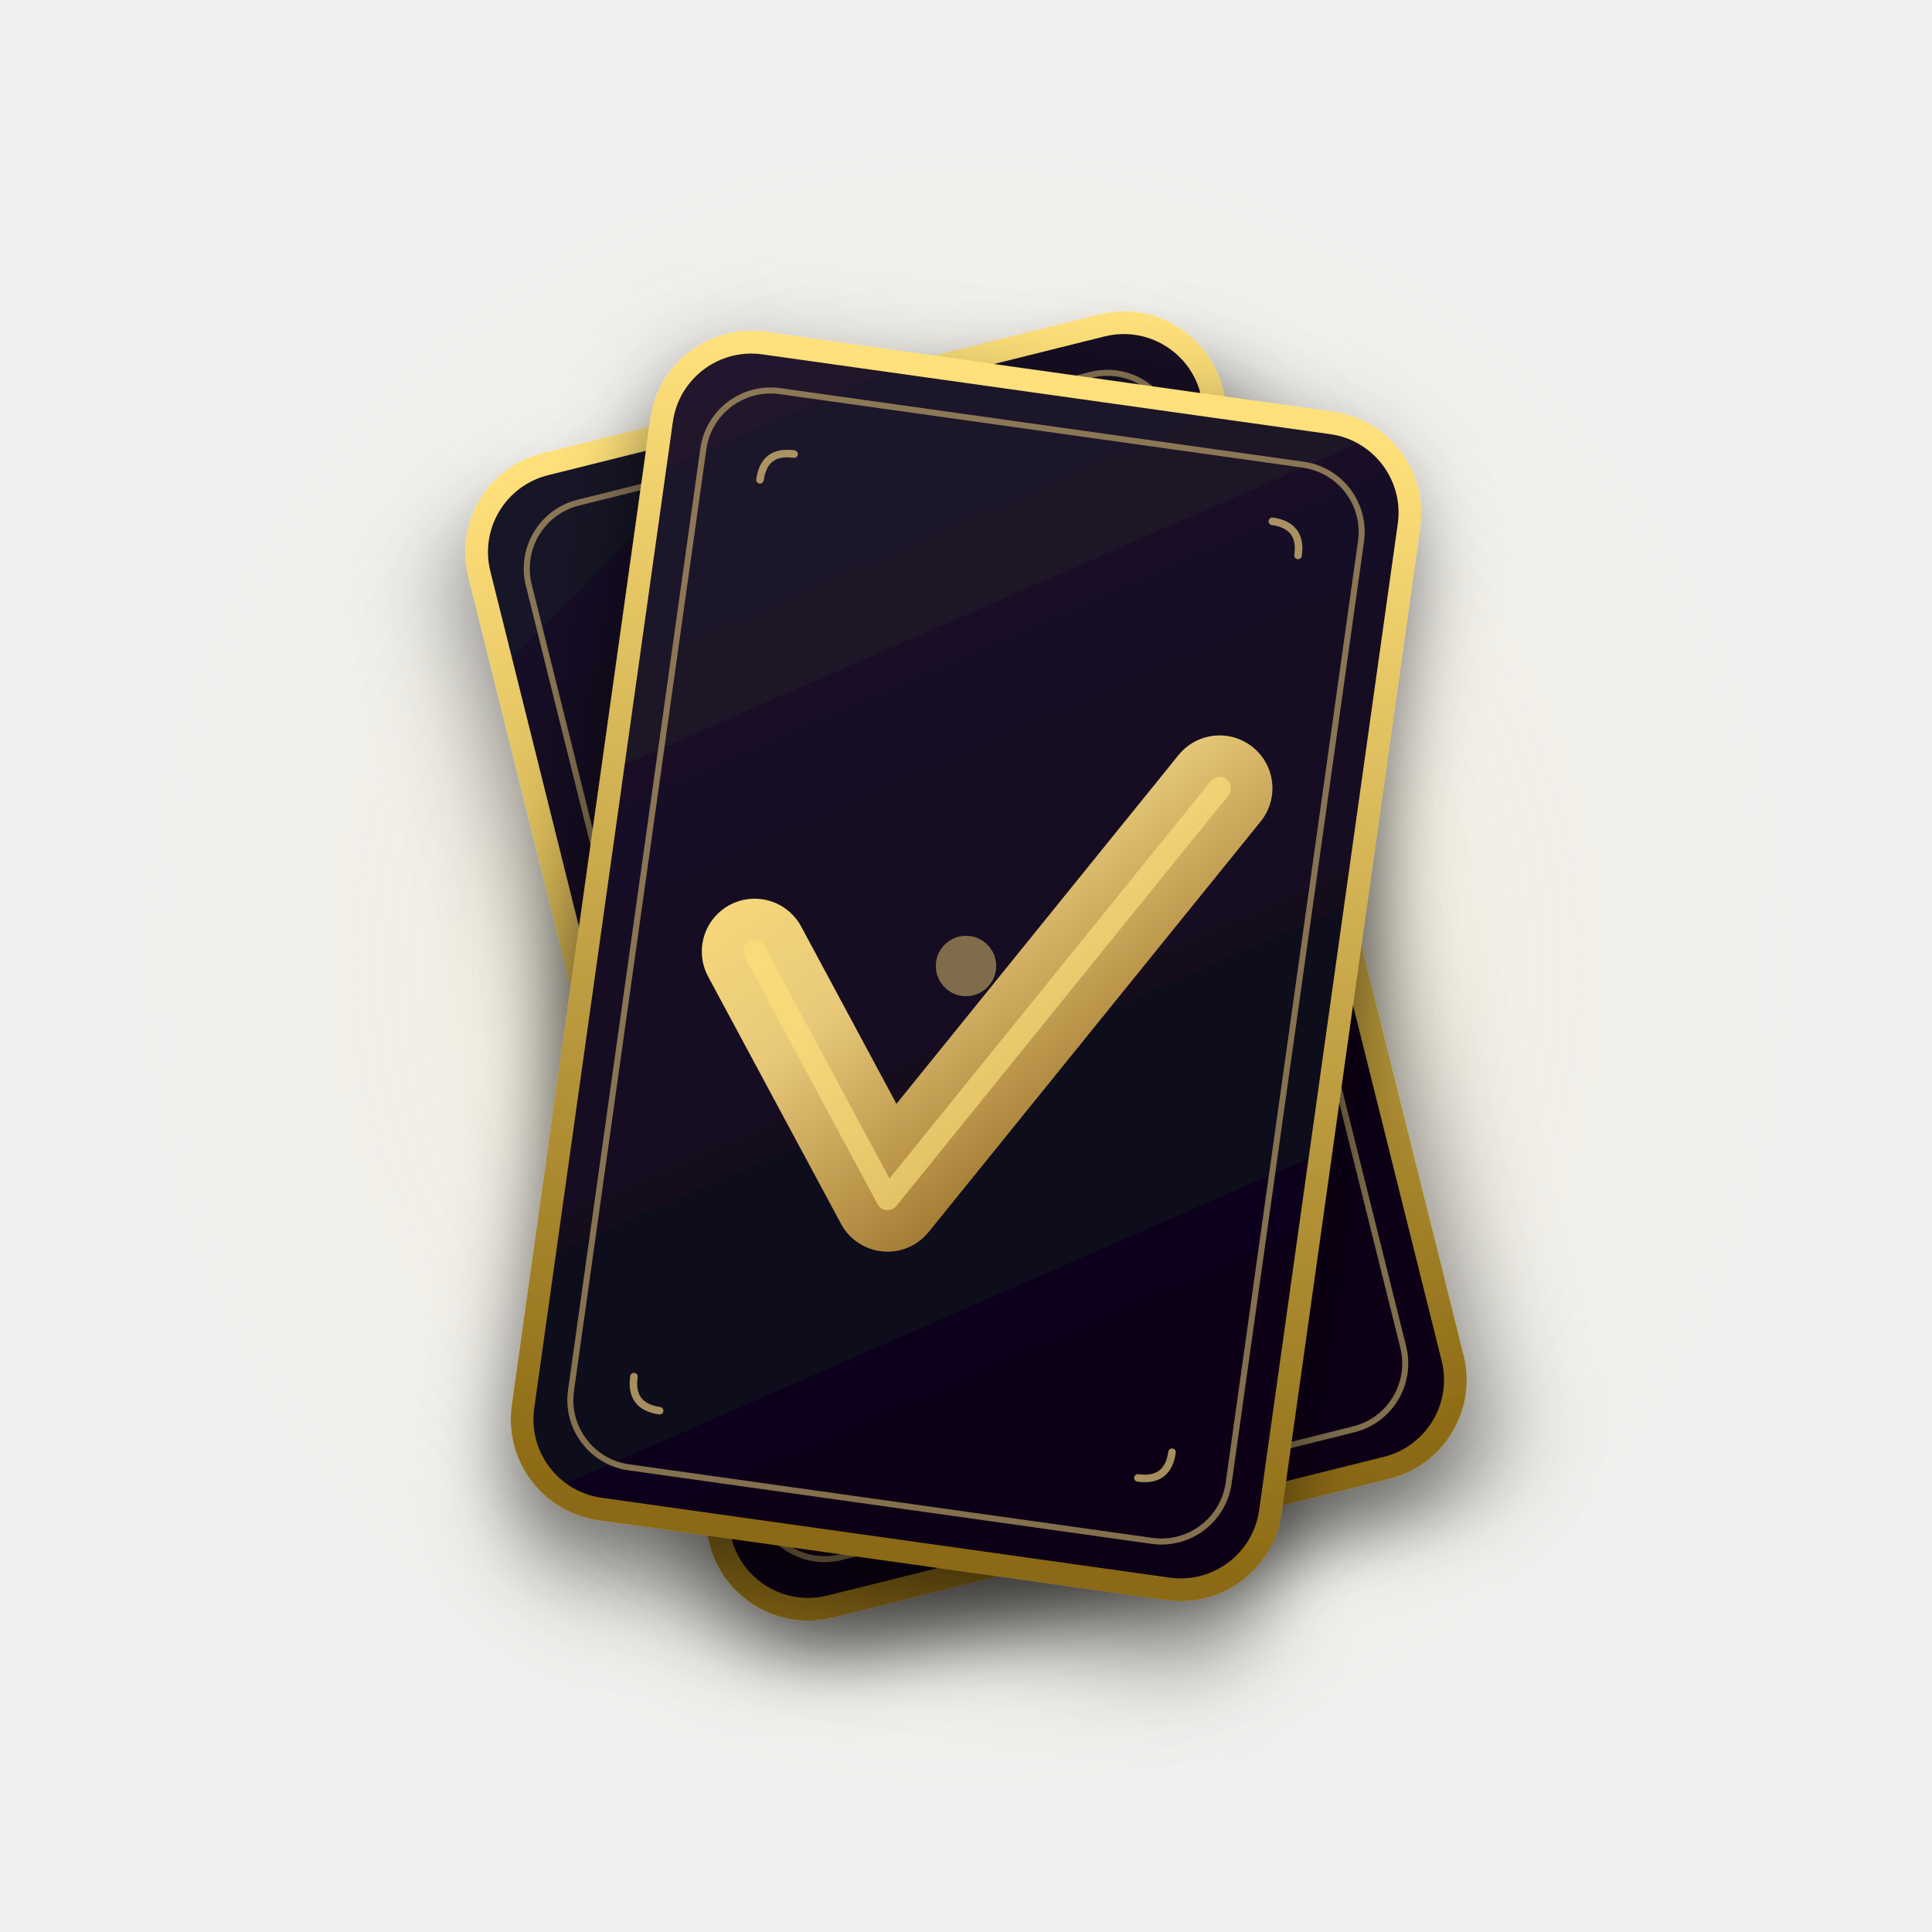
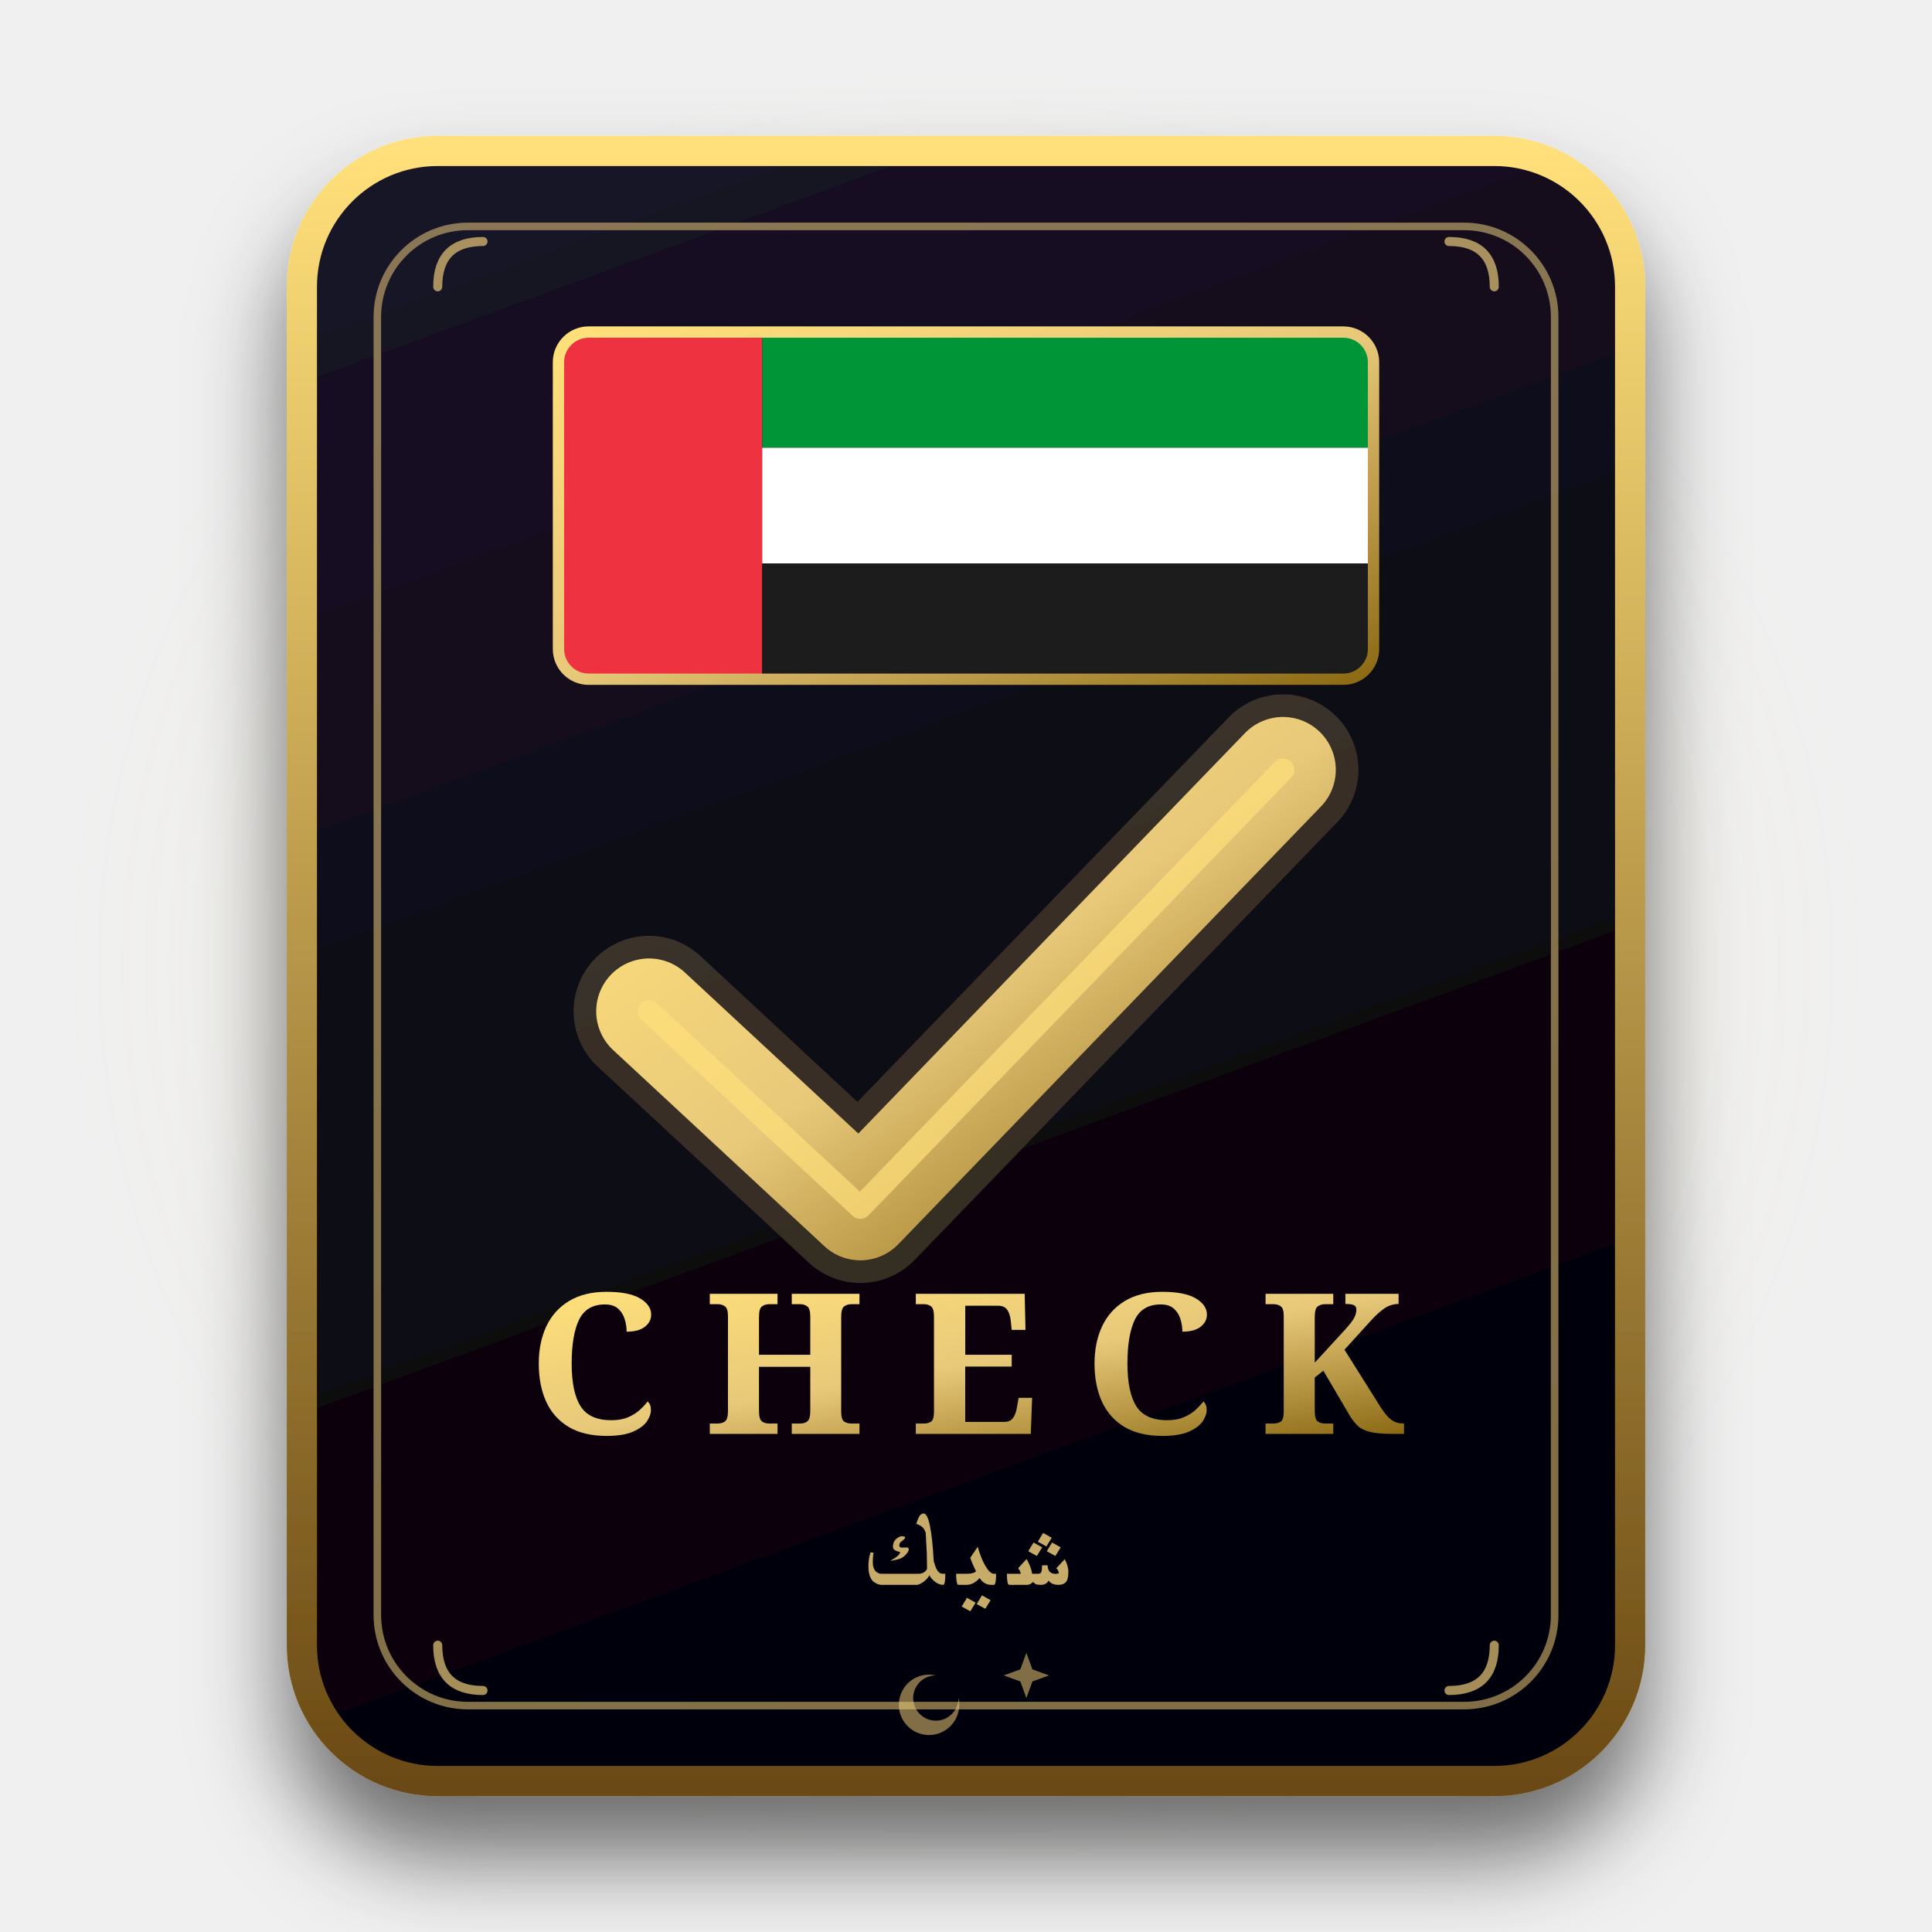
- <svg xmlns="http://www.w3.org/2000/svg" viewBox="0 0 256 256" fill="none" style="background: transparent;">
+ <svg xmlns="http://www.w3.org/2000/svg" viewBox="0 0 256 256" fill="none">
  <defs>
-     <linearGradient id="goldFill" x1="0" y1="0" x2="1" y2="1">
+     <linearGradient id="cardBody" x1="0" y1="0" x2="0.3" y2="1">
+       <stop offset="0%" stop-color="#1A1428" />
+       <stop offset="100%" stop-color="#040108" />
+     </linearGradient>
+     <linearGradient id="gold" x1="0" y1="0" x2="1" y2="1">
      <stop offset="0%" stop-color="#FFE07A" />
-       <stop offset="40%" stop-color="#E8C97A" />
-       <stop offset="80%" stop-color="#A07830" />
+       <stop offset="50%" stop-color="#E8C97A" />
+       <stop offset="100%" stop-color="#8B6914" />
+     </linearGradient>
+     <linearGradient id="goldDeep" x1="0" y1="0" x2="0" y2="1">
+       <stop offset="0%" stop-color="#FFE07A" />
      <stop offset="100%" stop-color="#6B4A14" />
    </linearGradient>
-     <linearGradient id="goldStroke" x1="0" y1="0" x2="0" y2="1">
-       <stop offset="0%" stop-color="#FFE07A" />
-       <stop offset="100%" stop-color="#8B6914" />
-     </linearGradient>
-     <linearGradient id="cardA" x1="0" y1="0" x2="0.4" y2="1">
-       <stop offset="0%" stop-color="#1A1428" />
-       <stop offset="100%" stop-color="#080216" />
-     </linearGradient>
-     <linearGradient id="cardB" x1="0" y1="0" x2="0.4" y2="1">
-       <stop offset="0%" stop-color="#22182E" />
-       <stop offset="100%" stop-color="#0A0418" />
-     </linearGradient>
-     <radialGradient id="glow" cx="50%" cy="50%" r="50%">
-       <stop offset="0%" stop-color="#FFE07A" stop-opacity="0.35" />
-       <stop offset="60%" stop-color="#FFE07A" stop-opacity="0.08" />
+     <radialGradient id="halo" cx="50%" cy="50%" r="50%">
+       <stop offset="0%" stop-color="#FFE07A" stop-opacity="0.30" />
+       <stop offset="60%" stop-color="#FFE07A" stop-opacity="0.06" />
      <stop offset="100%" stop-color="#FFE07A" stop-opacity="0" />
    </radialGradient>
    <filter id="cardShadow" x="-20%" y="-20%" width="140%" height="140%">
-       <feDropShadow dx="0" dy="6" stdDeviation="6" flood-color="#000" flood-opacity="0.55" />
+       <feDropShadow dx="0" dy="8" stdDeviation="6" flood-color="#000" flood-opacity="0.55" />
    </filter>
  </defs>
-   <circle cx="128" cy="128" r="120" fill="url(#glow)" />
-   <g transform="translate(128 128) rotate(-14) translate(-50 -78)" filter="url(#cardShadow)">
-     <rect x="0" y="0" width="100" height="156" rx="12" fill="url(#cardA)" stroke="url(#goldStroke)" stroke-width="3" />
-     <rect x="6" y="6" width="88" height="144" rx="9" fill="none" stroke="#E8C97A" stroke-width="0.8" opacity="0.55" />
-     <g transform="translate(50 38)">
-       <path d="M0,-12 L3.4,-3.4 L12,0 L3.4,3.4 L0,12 L-3.4,3.4 L-12,0 L-3.4,-3.4 Z" fill="none" stroke="#E8C97A" stroke-width="1.4" opacity="0.85" />
-       <path d="M0,-12 L3.4,-3.4 L12,0 L3.4,3.4 L0,12 L-3.4,3.4 L-12,0 L-3.4,-3.4 Z" fill="none" stroke="#E8C97A" stroke-width="0.9" opacity="0.5" transform="rotate(45)" />
-       <circle cx="0" cy="0" r="2" fill="url(#goldFill)" />
+   <circle cx="128" cy="128" r="120" fill="url(#halo)" />
+   <g filter="url(#cardShadow)">
+     <rect x="40" y="20" width="176" height="216" rx="18" fill="url(#cardBody)" stroke="url(#goldDeep)" stroke-width="4" />
+     <rect x="50" y="30" width="156" height="196" rx="12" fill="none" stroke="#E8C97A" stroke-width="1" opacity="0.55" />
+     <g transform="translate(74 44)">
+       <clipPath id="flagClip">
+         <rect x="0" y="0" width="108" height="46" rx="4" />
+       </clipPath>
+       <g clip-path="url(#flagClip)">
+         <rect x="0" y="0" width="27" height="46" fill="#EF3340" />
+         <rect x="27" y="0" width="81" height="15.33" fill="#009639" />
+         <rect x="27" y="15.33" width="81" height="15.34" fill="#FFFFFF" />
+         <rect x="27" y="30.67" width="81" height="15.33" fill="#1A1A1A" />
+       </g>
+       <rect x="0" y="0" width="108" height="46" rx="4" fill="none" stroke="url(#gold)" stroke-width="1.5" />
    </g>
-     <g transform="translate(50 78)">
-       <path d="M-10,-12 A14,14 0 1 0 -10,12 A11,11 0 1 1 -10,-12 Z" fill="url(#goldFill)" opacity="0.85" />
+     <g transform="translate(128 130)">
+       <path d="M -42 4 L -14 30 L 42 -28" fill="none" stroke="#FFE07A" stroke-width="20" stroke-linecap="round" stroke-linejoin="round" opacity="0.18" />
+       <path d="M -42 4 L -14 30 L 42 -28" fill="none" stroke="url(#gold)" stroke-width="14" stroke-linecap="round" stroke-linejoin="round" />
+       <path d="M -42 4 L -14 30 L 42 -28" fill="none" stroke="#FFE07A" stroke-width="3" stroke-linecap="round" stroke-linejoin="round" opacity="0.7" />
    </g>
-     <g transform="translate(50 124)" fill="#E8C97A" opacity="0.7">
-       <rect x="-1" y="-12" width="2" height="14" />
-       <path d="M-1,-12 Q-9,-16 -12,-10 Q-6,-12 -1,-10 Z" />
-       <path d="M1,-12 Q9,-16 12,-10 Q6,-12 1,-10 Z" />
-       <path d="M-1,-14 Q-4,-22 0,-24 Q4,-22 1,-14 Z" />
+     <text x="128" y="190" text-anchor="middle" font-family="Cinzel, Georgia, serif" font-size="26" font-weight="900" fill="url(#gold)" letter-spacing="6">CHECK</text>
+     <text x="128" y="210" text-anchor="middle" font-family="Scheherazade New, Cairo, serif" font-size="14" font-weight="700" fill="#E8C97A" opacity="0.85" letter-spacing="2">شيك</text>
+     <g fill="none" stroke="#E8C97A" stroke-width="1.2" stroke-linecap="round" opacity="0.7">
+       <path d="M58 38 Q58 32 64 32" />
+       <path d="M198 38 Q198 32 192 32" />
+       <path d="M58 218 Q58 224 64 224" />
+       <path d="M198 218 Q198 224 192 224" />
+     </g>
+     <g transform="translate(128 222)">
+       <path d="M-4,0 A4,4 0 1,0 -1,3 A3,3 0 1,1 -4,0 Z" fill="#E8C97A" opacity="0.55" />
+       <g transform="translate(8 0)">
+         <path d="M0,-3 L0.8,-0.8 L3,0 L0.8,0.8 L0,3 L-0.8,0.8 L-3,0 L-0.8,-0.8 Z" fill="#E8C97A" opacity="0.55" />
+       </g>
    </g>
  </g>
-   <g transform="translate(128 128) rotate(8) translate(-50 -78)" filter="url(#cardShadow)">
-     <rect x="0" y="0" width="100" height="156" rx="12" fill="url(#cardB)" stroke="url(#goldStroke)" stroke-width="3" />
-     <rect x="6" y="6" width="88" height="144" rx="9" fill="none" stroke="#E8C97A" stroke-width="0.8" opacity="0.55" />
-     <path d="M 22 80 L 44 110 L 80 50" fill="none" stroke="url(#goldFill)" stroke-width="14" stroke-linecap="round" stroke-linejoin="round" />
-     <path d="M 22 80 L 44 110 L 80 50" fill="none" stroke="#FFE07A" stroke-width="3" stroke-linecap="round" stroke-linejoin="round" opacity="0.65" />
-     <g fill="none" stroke="#E8C97A" stroke-width="1" opacity="0.7" stroke-linecap="round">
-       <path d="M14,18 Q14,14 18,14" />
-       <path d="M86,18 Q86,14 82,14" />
-       <path d="M14,138 Q14,142 18,142" />
-       <path d="M86,138 Q86,142 82,142" />
-     </g>
-   </g>
-   <circle cx="128" cy="128" r="4" fill="#FFE07A" opacity="0.45" />
</svg>
